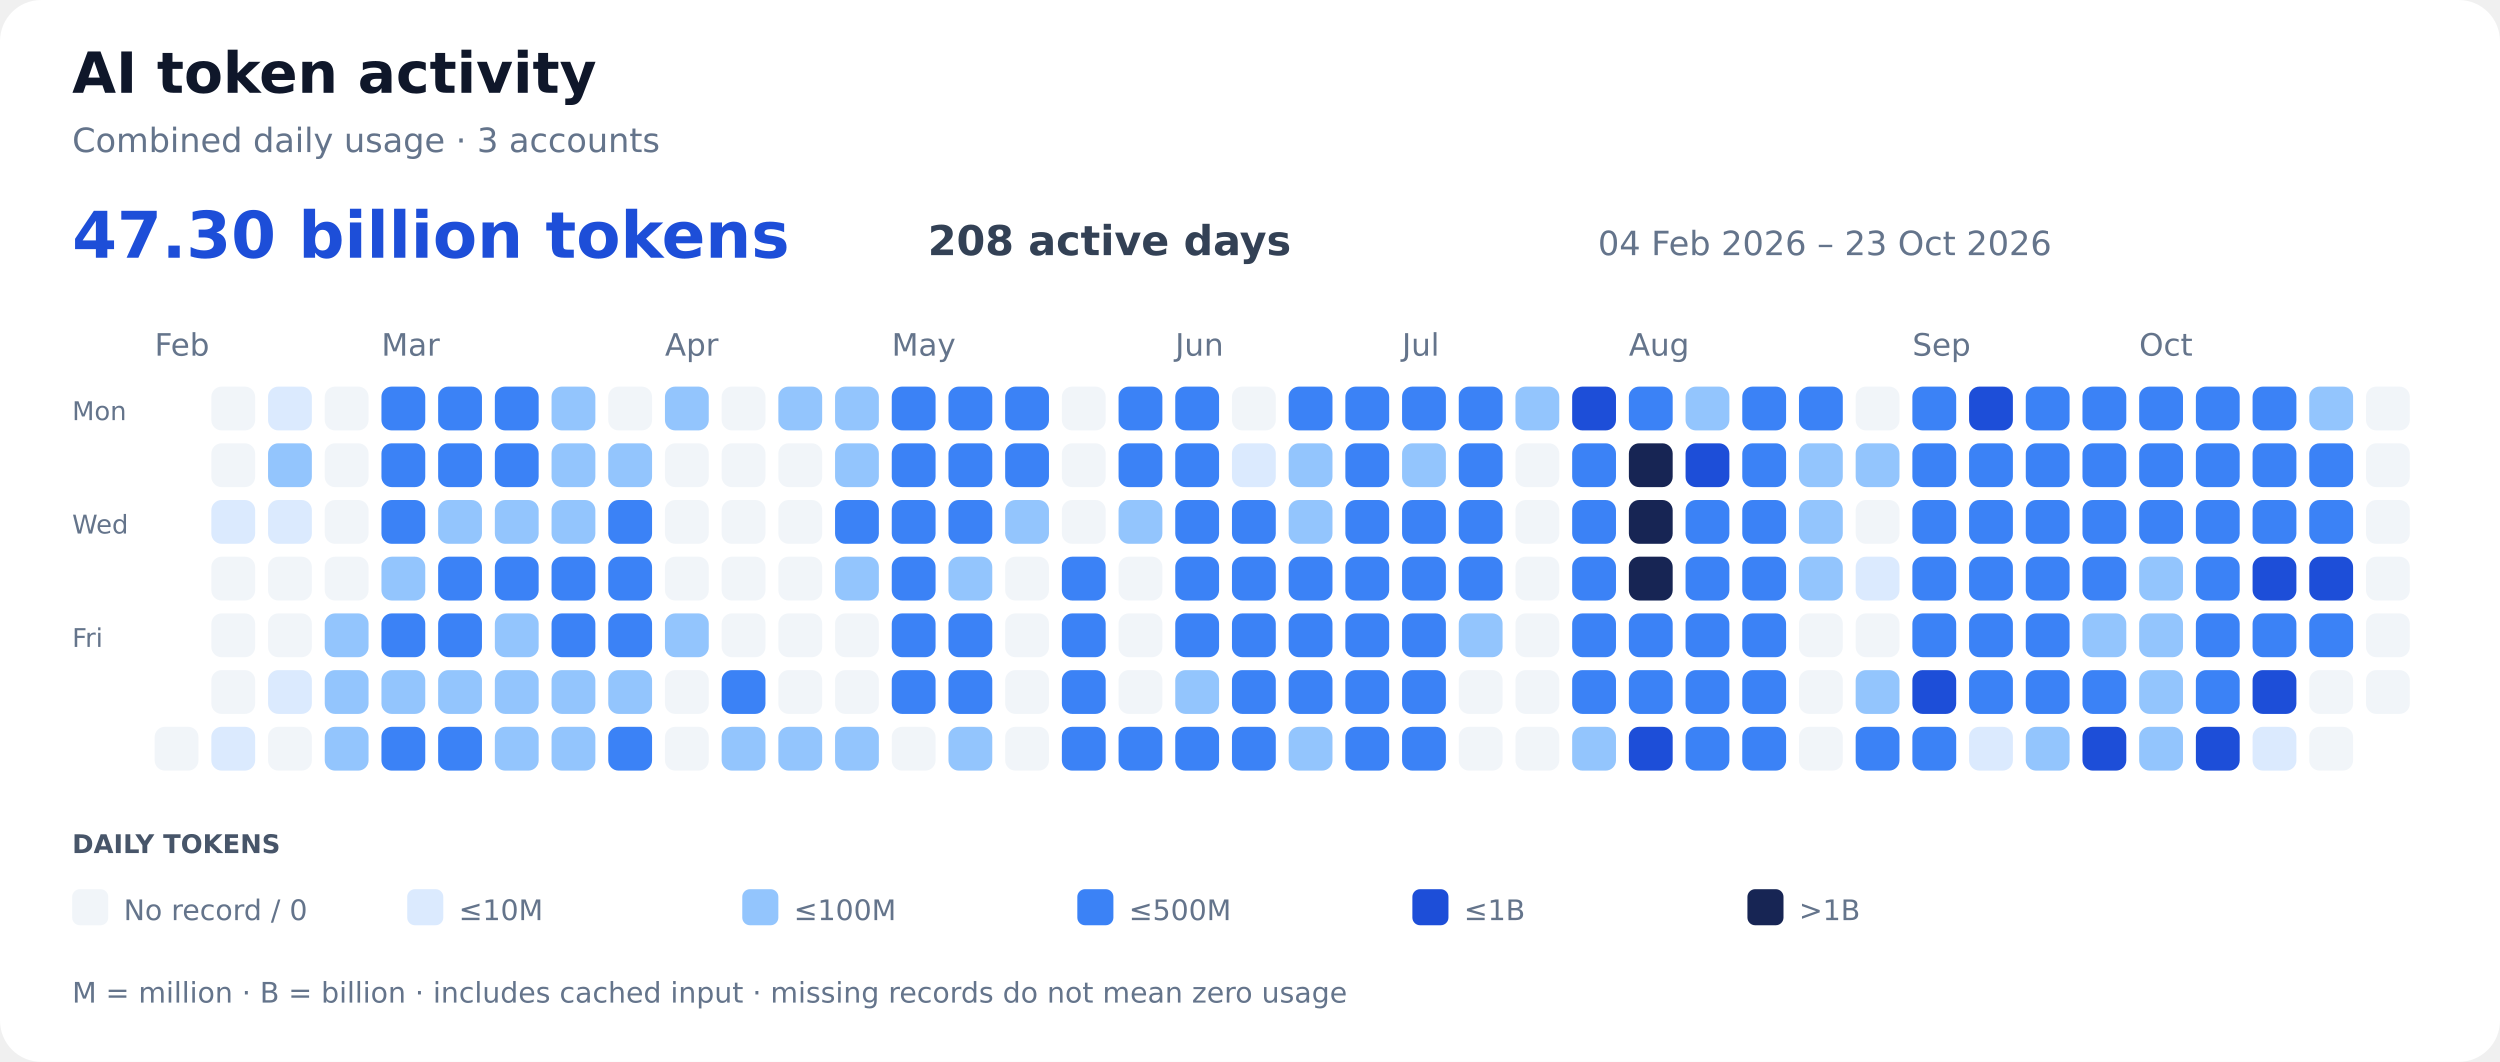
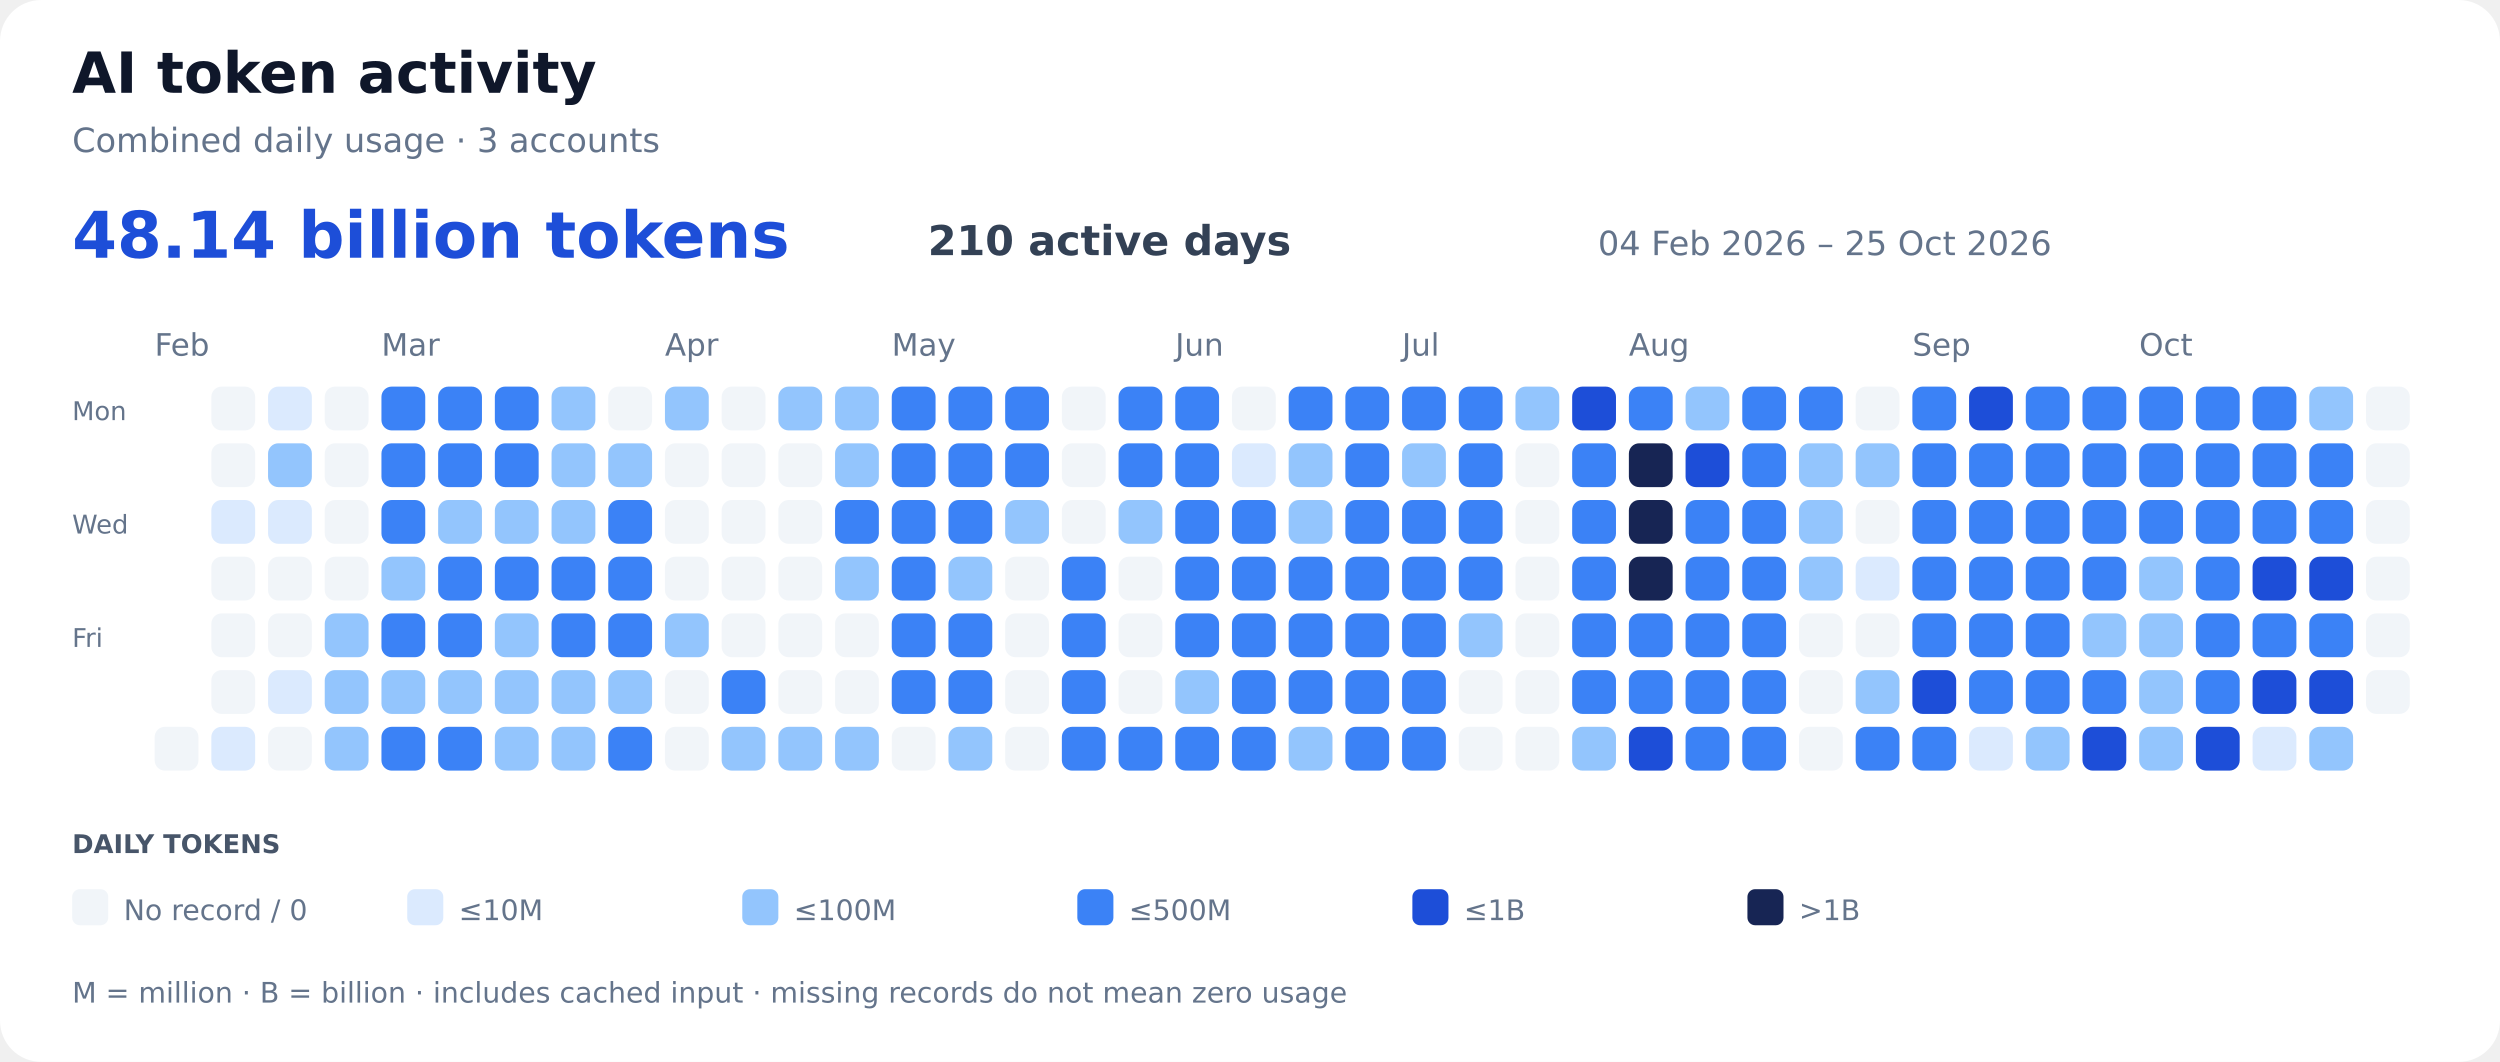
<svg xmlns="http://www.w3.org/2000/svg" width="970" height="412" viewBox="0 0 970 412" role="img" aria-labelledby="title description">
  <rect width="970" height="412" rx="16" fill="#ffffff" />
  <g font-family="DejaVu Sans, sans-serif" fill="#0f172a">
    <text x="28" y="36" font-size="22" font-weight="700" fill="#0f172a">AI token activity</text>
    <text x="28" y="59" font-size="13" font-weight="400" fill="#64748b">Combined daily usage · 3 accounts</text>
-     <text x="28" y="100" font-size="25" font-weight="700" fill="#1d4ed8">47.30 billion tokens</text>
-     <text x="360" y="99" font-size="16" font-weight="600" fill="#334155">208 active days</text>
-     <text x="620" y="99" font-size="13" font-weight="400" fill="#64748b">04 Feb 2026 – 23 Oct 2026</text>
+     <text x="28" y="100" font-size="25" font-weight="700" fill="#1d4ed8">48.14 billion tokens</text>
+     <text x="360" y="99" font-size="16" font-weight="600" fill="#334155">210 active days</text>
+     <text x="620" y="99" font-size="13" font-weight="400" fill="#64748b">04 Feb 2026 – 25 Oct 2026</text>
    <text x="60" y="138" font-size="12" font-weight="400" fill="#64748b">Feb</text>
    <text x="148" y="138" font-size="12" font-weight="400" fill="#64748b">Mar</text>
    <text x="258" y="138" font-size="12" font-weight="400" fill="#64748b">Apr</text>
    <text x="346" y="138" font-size="12" font-weight="400" fill="#64748b">May</text>
    <text x="456" y="138" font-size="12" font-weight="400" fill="#64748b">Jun</text>
    <text x="544" y="138" font-size="12" font-weight="400" fill="#64748b">Jul</text>
    <text x="632" y="138" font-size="12" font-weight="400" fill="#64748b">Aug</text>
    <text x="742" y="138" font-size="12" font-weight="400" fill="#64748b">Sep</text>
    <text x="830" y="138" font-size="12" font-weight="400" fill="#64748b">Oct</text>
    <text x="28" y="163" font-size="10" font-weight="400" fill="#64748b">Mon</text>
    <text x="28" y="207" font-size="10" font-weight="400" fill="#64748b">Wed</text>
    <text x="28" y="251" font-size="10" font-weight="400" fill="#64748b">Fri</text>
    <rect x="60" y="282" width="17" height="17" rx="4" fill="#f1f5f9" data-date="2026-02-01" data-tokens="" />
    <rect x="82" y="150" width="17" height="17" rx="4" fill="#f1f5f9" data-date="2026-02-02" data-tokens="" />
    <rect x="82" y="172" width="17" height="17" rx="4" fill="#f1f5f9" data-date="2026-02-03" data-tokens="" />
    <rect x="82" y="194" width="17" height="17" rx="4" fill="#dbeafe" data-date="2026-02-04" data-tokens="8234972" />
    <rect x="82" y="216" width="17" height="17" rx="4" fill="#f1f5f9" data-date="2026-02-05" data-tokens="" />
    <rect x="82" y="238" width="17" height="17" rx="4" fill="#f1f5f9" data-date="2026-02-06" data-tokens="" />
    <rect x="82" y="260" width="17" height="17" rx="4" fill="#f1f5f9" data-date="2026-02-07" data-tokens="" />
    <rect x="82" y="282" width="17" height="17" rx="4" fill="#dbeafe" data-date="2026-02-08" data-tokens="3535775" />
    <rect x="104" y="150" width="17" height="17" rx="4" fill="#dbeafe" data-date="2026-02-09" data-tokens="8388466" />
    <rect x="104" y="172" width="17" height="17" rx="4" fill="#93c5fd" data-date="2026-02-10" data-tokens="65011440" />
    <rect x="104" y="194" width="17" height="17" rx="4" fill="#dbeafe" data-date="2026-02-11" data-tokens="1012166" />
    <rect x="104" y="216" width="17" height="17" rx="4" fill="#f1f5f9" data-date="2026-02-12" data-tokens="" />
    <rect x="104" y="238" width="17" height="17" rx="4" fill="#f1f5f9" data-date="2026-02-13" data-tokens="" />
    <rect x="104" y="260" width="17" height="17" rx="4" fill="#dbeafe" data-date="2026-02-14" data-tokens="2028352" />
    <rect x="104" y="282" width="17" height="17" rx="4" fill="#f1f5f9" data-date="2026-02-15" data-tokens="" />
    <rect x="126" y="150" width="17" height="17" rx="4" fill="#f1f5f9" data-date="2026-02-16" data-tokens="" />
    <rect x="126" y="172" width="17" height="17" rx="4" fill="#f1f5f9" data-date="2026-02-17" data-tokens="" />
    <rect x="126" y="194" width="17" height="17" rx="4" fill="#f1f5f9" data-date="2026-02-18" data-tokens="" />
    <rect x="126" y="216" width="17" height="17" rx="4" fill="#f1f5f9" data-date="2026-02-19" data-tokens="" />
    <rect x="126" y="238" width="17" height="17" rx="4" fill="#93c5fd" data-date="2026-02-20" data-tokens="41761350" />
    <rect x="126" y="260" width="17" height="17" rx="4" fill="#93c5fd" data-date="2026-02-21" data-tokens="75046649" />
    <rect x="126" y="282" width="17" height="17" rx="4" fill="#93c5fd" data-date="2026-02-22" data-tokens="12661433" />
    <rect x="148" y="150" width="17" height="17" rx="4" fill="#3b82f6" data-date="2026-02-23" data-tokens="117950366" />
    <rect x="148" y="172" width="17" height="17" rx="4" fill="#3b82f6" data-date="2026-02-24" data-tokens="107459131" />
    <rect x="148" y="194" width="17" height="17" rx="4" fill="#3b82f6" data-date="2026-02-25" data-tokens="180598260" />
    <rect x="148" y="216" width="17" height="17" rx="4" fill="#93c5fd" data-date="2026-02-26" data-tokens="76188094" />
    <rect x="148" y="238" width="17" height="17" rx="4" fill="#3b82f6" data-date="2026-02-27" data-tokens="104478195" />
    <rect x="148" y="260" width="17" height="17" rx="4" fill="#93c5fd" data-date="2026-02-28" data-tokens="66567769" />
    <rect x="148" y="282" width="17" height="17" rx="4" fill="#3b82f6" data-date="2026-03-01" data-tokens="131202998" />
    <rect x="170" y="150" width="17" height="17" rx="4" fill="#3b82f6" data-date="2026-03-02" data-tokens="171283796" />
    <rect x="170" y="172" width="17" height="17" rx="4" fill="#3b82f6" data-date="2026-03-03" data-tokens="132122563" />
    <rect x="170" y="194" width="17" height="17" rx="4" fill="#93c5fd" data-date="2026-03-04" data-tokens="40799721" />
    <rect x="170" y="216" width="17" height="17" rx="4" fill="#3b82f6" data-date="2026-03-05" data-tokens="106473926" />
    <rect x="170" y="238" width="17" height="17" rx="4" fill="#3b82f6" data-date="2026-03-06" data-tokens="160439711" />
    <rect x="170" y="260" width="17" height="17" rx="4" fill="#93c5fd" data-date="2026-03-07" data-tokens="40892512" />
    <rect x="170" y="282" width="17" height="17" rx="4" fill="#3b82f6" data-date="2026-03-08" data-tokens="163287679" />
    <rect x="192" y="150" width="17" height="17" rx="4" fill="#3b82f6" data-date="2026-03-09" data-tokens="203065692" />
    <rect x="192" y="172" width="17" height="17" rx="4" fill="#3b82f6" data-date="2026-03-10" data-tokens="149836139" />
    <rect x="192" y="194" width="17" height="17" rx="4" fill="#93c5fd" data-date="2026-03-11" data-tokens="34785045" />
    <rect x="192" y="216" width="17" height="17" rx="4" fill="#3b82f6" data-date="2026-03-12" data-tokens="101164869" />
    <rect x="192" y="238" width="17" height="17" rx="4" fill="#93c5fd" data-date="2026-03-13" data-tokens="24498066" />
    <rect x="192" y="260" width="17" height="17" rx="4" fill="#93c5fd" data-date="2026-03-14" data-tokens="24441166" />
    <rect x="192" y="282" width="17" height="17" rx="4" fill="#93c5fd" data-date="2026-03-15" data-tokens="65750191" />
    <rect x="214" y="150" width="17" height="17" rx="4" fill="#93c5fd" data-date="2026-03-16" data-tokens="69512939" />
    <rect x="214" y="172" width="17" height="17" rx="4" fill="#93c5fd" data-date="2026-03-17" data-tokens="17148436" />
    <rect x="214" y="194" width="17" height="17" rx="4" fill="#93c5fd" data-date="2026-03-18" data-tokens="32064581" />
    <rect x="214" y="216" width="17" height="17" rx="4" fill="#3b82f6" data-date="2026-03-19" data-tokens="154054413" />
    <rect x="214" y="238" width="17" height="17" rx="4" fill="#3b82f6" data-date="2026-03-20" data-tokens="121874676" />
    <rect x="214" y="260" width="17" height="17" rx="4" fill="#93c5fd" data-date="2026-03-21" data-tokens="13389634" />
    <rect x="214" y="282" width="17" height="17" rx="4" fill="#93c5fd" data-date="2026-03-22" data-tokens="52334656" />
    <rect x="236" y="150" width="17" height="17" rx="4" fill="#f1f5f9" data-date="2026-03-23" data-tokens="" />
    <rect x="236" y="172" width="17" height="17" rx="4" fill="#93c5fd" data-date="2026-03-24" data-tokens="54403549" />
    <rect x="236" y="194" width="17" height="17" rx="4" fill="#3b82f6" data-date="2026-03-25" data-tokens="118038891" />
    <rect x="236" y="216" width="17" height="17" rx="4" fill="#3b82f6" data-date="2026-03-26" data-tokens="115165381" />
    <rect x="236" y="238" width="17" height="17" rx="4" fill="#3b82f6" data-date="2026-03-27" data-tokens="160577413" />
    <rect x="236" y="260" width="17" height="17" rx="4" fill="#93c5fd" data-date="2026-03-28" data-tokens="83120819" />
    <rect x="236" y="282" width="17" height="17" rx="4" fill="#3b82f6" data-date="2026-03-29" data-tokens="161561850" />
    <rect x="258" y="150" width="17" height="17" rx="4" fill="#93c5fd" data-date="2026-03-30" data-tokens="66135539" />
    <rect x="258" y="172" width="17" height="17" rx="4" fill="#f1f5f9" data-date="2026-03-31" data-tokens="" />
    <rect x="258" y="194" width="17" height="17" rx="4" fill="#f1f5f9" data-date="2026-04-01" data-tokens="" />
    <rect x="258" y="216" width="17" height="17" rx="4" fill="#f1f5f9" data-date="2026-04-02" data-tokens="" />
    <rect x="258" y="238" width="17" height="17" rx="4" fill="#93c5fd" data-date="2026-04-03" data-tokens="58647593" />
    <rect x="258" y="260" width="17" height="17" rx="4" fill="#f1f5f9" data-date="2026-04-04" data-tokens="" />
    <rect x="258" y="282" width="17" height="17" rx="4" fill="#f1f5f9" data-date="2026-04-05" data-tokens="" />
    <rect x="280" y="150" width="17" height="17" rx="4" fill="#f1f5f9" data-date="2026-04-06" data-tokens="" />
    <rect x="280" y="172" width="17" height="17" rx="4" fill="#f1f5f9" data-date="2026-04-07" data-tokens="" />
    <rect x="280" y="194" width="17" height="17" rx="4" fill="#f1f5f9" data-date="2026-04-08" data-tokens="" />
    <rect x="280" y="216" width="17" height="17" rx="4" fill="#f1f5f9" data-date="2026-04-09" data-tokens="" />
    <rect x="280" y="238" width="17" height="17" rx="4" fill="#f1f5f9" data-date="2026-04-10" data-tokens="" />
    <rect x="280" y="260" width="17" height="17" rx="4" fill="#3b82f6" data-date="2026-04-11" data-tokens="120788370" />
    <rect x="280" y="282" width="17" height="17" rx="4" fill="#93c5fd" data-date="2026-04-12" data-tokens="60436829" />
    <rect x="302" y="150" width="17" height="17" rx="4" fill="#93c5fd" data-date="2026-04-13" data-tokens="10455315" />
    <rect x="302" y="172" width="17" height="17" rx="4" fill="#f1f5f9" data-date="2026-04-14" data-tokens="" />
    <rect x="302" y="194" width="17" height="17" rx="4" fill="#f1f5f9" data-date="2026-04-15" data-tokens="" />
    <rect x="302" y="216" width="17" height="17" rx="4" fill="#f1f5f9" data-date="2026-04-16" data-tokens="" />
    <rect x="302" y="238" width="17" height="17" rx="4" fill="#f1f5f9" data-date="2026-04-17" data-tokens="" />
    <rect x="302" y="260" width="17" height="17" rx="4" fill="#f1f5f9" data-date="2026-04-18" data-tokens="" />
    <rect x="302" y="282" width="17" height="17" rx="4" fill="#93c5fd" data-date="2026-04-19" data-tokens="82852915" />
    <rect x="324" y="150" width="17" height="17" rx="4" fill="#93c5fd" data-date="2026-04-20" data-tokens="58115075" />
    <rect x="324" y="172" width="17" height="17" rx="4" fill="#93c5fd" data-date="2026-04-21" data-tokens="61543824" />
    <rect x="324" y="194" width="17" height="17" rx="4" fill="#3b82f6" data-date="2026-04-22" data-tokens="136079935" />
    <rect x="324" y="216" width="17" height="17" rx="4" fill="#93c5fd" data-date="2026-04-23" data-tokens="41352665" />
    <rect x="324" y="238" width="17" height="17" rx="4" fill="#f1f5f9" data-date="2026-04-24" data-tokens="" />
    <rect x="324" y="260" width="17" height="17" rx="4" fill="#f1f5f9" data-date="2026-04-25" data-tokens="" />
    <rect x="324" y="282" width="17" height="17" rx="4" fill="#93c5fd" data-date="2026-04-26" data-tokens="14957744" />
    <rect x="346" y="150" width="17" height="17" rx="4" fill="#3b82f6" data-date="2026-04-27" data-tokens="255082019" />
    <rect x="346" y="172" width="17" height="17" rx="4" fill="#3b82f6" data-date="2026-04-28" data-tokens="178189295" />
    <rect x="346" y="194" width="17" height="17" rx="4" fill="#3b82f6" data-date="2026-04-29" data-tokens="168117466" />
    <rect x="346" y="216" width="17" height="17" rx="4" fill="#3b82f6" data-date="2026-04-30" data-tokens="242218024" />
    <rect x="346" y="238" width="17" height="17" rx="4" fill="#3b82f6" data-date="2026-05-01" data-tokens="235655788" />
    <rect x="346" y="260" width="17" height="17" rx="4" fill="#3b82f6" data-date="2026-05-02" data-tokens="118749011" />
    <rect x="346" y="282" width="17" height="17" rx="4" fill="#f1f5f9" data-date="2026-05-03" data-tokens="" />
    <rect x="368" y="150" width="17" height="17" rx="4" fill="#3b82f6" data-date="2026-05-04" data-tokens="269702567" />
    <rect x="368" y="172" width="17" height="17" rx="4" fill="#3b82f6" data-date="2026-05-05" data-tokens="245603673" />
    <rect x="368" y="194" width="17" height="17" rx="4" fill="#3b82f6" data-date="2026-05-06" data-tokens="145605854" />
    <rect x="368" y="216" width="17" height="17" rx="4" fill="#93c5fd" data-date="2026-05-07" data-tokens="57780380" />
    <rect x="368" y="238" width="17" height="17" rx="4" fill="#3b82f6" data-date="2026-05-08" data-tokens="218160324" />
    <rect x="368" y="260" width="17" height="17" rx="4" fill="#3b82f6" data-date="2026-05-09" data-tokens="231997135" />
    <rect x="368" y="282" width="17" height="17" rx="4" fill="#93c5fd" data-date="2026-05-10" data-tokens="93855415" />
    <rect x="390" y="150" width="17" height="17" rx="4" fill="#3b82f6" data-date="2026-05-11" data-tokens="152627967" />
    <rect x="390" y="172" width="17" height="17" rx="4" fill="#3b82f6" data-date="2026-05-12" data-tokens="222452031" />
    <rect x="390" y="194" width="17" height="17" rx="4" fill="#93c5fd" data-date="2026-05-13" data-tokens="93068092" />
    <rect x="390" y="216" width="17" height="17" rx="4" fill="#f1f5f9" data-date="2026-05-14" data-tokens="" />
    <rect x="390" y="238" width="17" height="17" rx="4" fill="#f1f5f9" data-date="2026-05-15" data-tokens="" />
    <rect x="390" y="260" width="17" height="17" rx="4" fill="#f1f5f9" data-date="2026-05-16" data-tokens="" />
    <rect x="390" y="282" width="17" height="17" rx="4" fill="#f1f5f9" data-date="2026-05-17" data-tokens="" />
    <rect x="412" y="150" width="17" height="17" rx="4" fill="#f1f5f9" data-date="2026-05-18" data-tokens="" />
    <rect x="412" y="172" width="17" height="17" rx="4" fill="#f1f5f9" data-date="2026-05-19" data-tokens="" />
    <rect x="412" y="194" width="17" height="17" rx="4" fill="#f1f5f9" data-date="2026-05-20" data-tokens="" />
    <rect x="412" y="216" width="17" height="17" rx="4" fill="#3b82f6" data-date="2026-05-21" data-tokens="117632247" />
    <rect x="412" y="238" width="17" height="17" rx="4" fill="#3b82f6" data-date="2026-05-22" data-tokens="441916726" />
    <rect x="412" y="260" width="17" height="17" rx="4" fill="#3b82f6" data-date="2026-05-23" data-tokens="419522360" />
    <rect x="412" y="282" width="17" height="17" rx="4" fill="#3b82f6" data-date="2026-05-24" data-tokens="448870079" />
    <rect x="434" y="150" width="17" height="17" rx="4" fill="#3b82f6" data-date="2026-05-25" data-tokens="280472545" />
    <rect x="434" y="172" width="17" height="17" rx="4" fill="#3b82f6" data-date="2026-05-26" data-tokens="385203649" />
    <rect x="434" y="194" width="17" height="17" rx="4" fill="#93c5fd" data-date="2026-05-27" data-tokens="23824054" />
    <rect x="434" y="216" width="17" height="17" rx="4" fill="#f1f5f9" data-date="2026-05-28" data-tokens="" />
    <rect x="434" y="238" width="17" height="17" rx="4" fill="#f1f5f9" data-date="2026-05-29" data-tokens="" />
    <rect x="434" y="260" width="17" height="17" rx="4" fill="#f1f5f9" data-date="2026-05-30" data-tokens="" />
    <rect x="434" y="282" width="17" height="17" rx="4" fill="#3b82f6" data-date="2026-05-31" data-tokens="382419454" />
    <rect x="456" y="150" width="17" height="17" rx="4" fill="#3b82f6" data-date="2026-06-01" data-tokens="414453856" />
    <rect x="456" y="172" width="17" height="17" rx="4" fill="#3b82f6" data-date="2026-06-02" data-tokens="287486445" />
    <rect x="456" y="194" width="17" height="17" rx="4" fill="#3b82f6" data-date="2026-06-03" data-tokens="117319713" />
    <rect x="456" y="216" width="17" height="17" rx="4" fill="#3b82f6" data-date="2026-06-04" data-tokens="317038255" />
    <rect x="456" y="238" width="17" height="17" rx="4" fill="#3b82f6" data-date="2026-06-05" data-tokens="242043267" />
    <rect x="456" y="260" width="17" height="17" rx="4" fill="#93c5fd" data-date="2026-06-06" data-tokens="11376466" />
    <rect x="456" y="282" width="17" height="17" rx="4" fill="#3b82f6" data-date="2026-06-07" data-tokens="149673019" />
    <rect x="478" y="150" width="17" height="17" rx="4" fill="#f1f5f9" data-date="2026-06-08" data-tokens="" />
    <rect x="478" y="172" width="17" height="17" rx="4" fill="#dbeafe" data-date="2026-06-09" data-tokens="1351822" />
    <rect x="478" y="194" width="17" height="17" rx="4" fill="#3b82f6" data-date="2026-06-10" data-tokens="108145295" />
    <rect x="478" y="216" width="17" height="17" rx="4" fill="#3b82f6" data-date="2026-06-11" data-tokens="237390981" />
    <rect x="478" y="238" width="17" height="17" rx="4" fill="#3b82f6" data-date="2026-06-12" data-tokens="235553864" />
    <rect x="478" y="260" width="17" height="17" rx="4" fill="#3b82f6" data-date="2026-06-13" data-tokens="204160790" />
    <rect x="478" y="282" width="17" height="17" rx="4" fill="#3b82f6" data-date="2026-06-14" data-tokens="373024138" />
    <rect x="500" y="150" width="17" height="17" rx="4" fill="#3b82f6" data-date="2026-06-15" data-tokens="152065319" />
    <rect x="500" y="172" width="17" height="17" rx="4" fill="#93c5fd" data-date="2026-06-16" data-tokens="86852613" />
    <rect x="500" y="194" width="17" height="17" rx="4" fill="#93c5fd" data-date="2026-06-17" data-tokens="42123809" />
    <rect x="500" y="216" width="17" height="17" rx="4" fill="#3b82f6" data-date="2026-06-18" data-tokens="197673072" />
    <rect x="500" y="238" width="17" height="17" rx="4" fill="#3b82f6" data-date="2026-06-19" data-tokens="233951387" />
    <rect x="500" y="260" width="17" height="17" rx="4" fill="#3b82f6" data-date="2026-06-20" data-tokens="128336959" />
    <rect x="500" y="282" width="17" height="17" rx="4" fill="#93c5fd" data-date="2026-06-21" data-tokens="33461093" />
    <rect x="522" y="150" width="17" height="17" rx="4" fill="#3b82f6" data-date="2026-06-22" data-tokens="253037666" />
    <rect x="522" y="172" width="17" height="17" rx="4" fill="#3b82f6" data-date="2026-06-23" data-tokens="237494017" />
    <rect x="522" y="194" width="17" height="17" rx="4" fill="#3b82f6" data-date="2026-06-24" data-tokens="299414401" />
    <rect x="522" y="216" width="17" height="17" rx="4" fill="#3b82f6" data-date="2026-06-25" data-tokens="144395414" />
    <rect x="522" y="238" width="17" height="17" rx="4" fill="#3b82f6" data-date="2026-06-26" data-tokens="201137745" />
    <rect x="522" y="260" width="17" height="17" rx="4" fill="#3b82f6" data-date="2026-06-27" data-tokens="367363359" />
    <rect x="522" y="282" width="17" height="17" rx="4" fill="#3b82f6" data-date="2026-06-28" data-tokens="248321064" />
    <rect x="544" y="150" width="17" height="17" rx="4" fill="#3b82f6" data-date="2026-06-29" data-tokens="191311526" />
    <rect x="544" y="172" width="17" height="17" rx="4" fill="#93c5fd" data-date="2026-06-30" data-tokens="71657291" />
    <rect x="544" y="194" width="17" height="17" rx="4" fill="#3b82f6" data-date="2026-07-01" data-tokens="277777461" />
    <rect x="544" y="216" width="17" height="17" rx="4" fill="#3b82f6" data-date="2026-07-02" data-tokens="294556773" />
    <rect x="544" y="238" width="17" height="17" rx="4" fill="#3b82f6" data-date="2026-07-03" data-tokens="233772960" />
    <rect x="544" y="260" width="17" height="17" rx="4" fill="#3b82f6" data-date="2026-07-04" data-tokens="156658656" />
    <rect x="544" y="282" width="17" height="17" rx="4" fill="#3b82f6" data-date="2026-07-05" data-tokens="444334617" />
    <rect x="566" y="150" width="17" height="17" rx="4" fill="#3b82f6" data-date="2026-07-06" data-tokens="261459427" />
    <rect x="566" y="172" width="17" height="17" rx="4" fill="#3b82f6" data-date="2026-07-07" data-tokens="229209661" />
    <rect x="566" y="194" width="17" height="17" rx="4" fill="#3b82f6" data-date="2026-07-08" data-tokens="151790847" />
    <rect x="566" y="216" width="17" height="17" rx="4" fill="#3b82f6" data-date="2026-07-09" data-tokens="411365361" />
    <rect x="566" y="238" width="17" height="17" rx="4" fill="#93c5fd" data-date="2026-07-10" data-tokens="71911369" />
    <rect x="566" y="260" width="17" height="17" rx="4" fill="#f1f5f9" data-date="2026-07-11" data-tokens="" />
    <rect x="566" y="282" width="17" height="17" rx="4" fill="#f1f5f9" data-date="2026-07-12" data-tokens="" />
    <rect x="588" y="150" width="17" height="17" rx="4" fill="#93c5fd" data-date="2026-07-13" data-tokens="11315833" />
    <rect x="588" y="172" width="17" height="17" rx="4" fill="#f1f5f9" data-date="2026-07-14" data-tokens="" />
    <rect x="588" y="194" width="17" height="17" rx="4" fill="#f1f5f9" data-date="2026-07-15" data-tokens="" />
    <rect x="588" y="216" width="17" height="17" rx="4" fill="#f1f5f9" data-date="2026-07-16" data-tokens="" />
    <rect x="588" y="238" width="17" height="17" rx="4" fill="#f1f5f9" data-date="2026-07-17" data-tokens="" />
    <rect x="588" y="260" width="17" height="17" rx="4" fill="#f1f5f9" data-date="2026-07-18" data-tokens="" />
    <rect x="588" y="282" width="17" height="17" rx="4" fill="#f1f5f9" data-date="2026-07-19" data-tokens="" />
    <rect x="610" y="150" width="17" height="17" rx="4" fill="#1d4ed8" data-date="2026-07-20" data-tokens="515865464" />
    <rect x="610" y="172" width="17" height="17" rx="4" fill="#3b82f6" data-date="2026-07-21" data-tokens="331645631" />
    <rect x="610" y="194" width="17" height="17" rx="4" fill="#3b82f6" data-date="2026-07-22" data-tokens="401125850" />
    <rect x="610" y="216" width="17" height="17" rx="4" fill="#3b82f6" data-date="2026-07-23" data-tokens="365787555" />
    <rect x="610" y="238" width="17" height="17" rx="4" fill="#3b82f6" data-date="2026-07-24" data-tokens="458889765" />
    <rect x="610" y="260" width="17" height="17" rx="4" fill="#3b82f6" data-date="2026-07-25" data-tokens="222352231" />
    <rect x="610" y="282" width="17" height="17" rx="4" fill="#93c5fd" data-date="2026-07-26" data-tokens="33796289" />
    <rect x="632" y="150" width="17" height="17" rx="4" fill="#3b82f6" data-date="2026-07-27" data-tokens="270913090" />
    <rect x="632" y="172" width="17" height="17" rx="4" fill="#172554" data-date="2026-07-28" data-tokens="1279407407" />
    <rect x="632" y="194" width="17" height="17" rx="4" fill="#172554" data-date="2026-07-29" data-tokens="2421372721" />
    <rect x="632" y="216" width="17" height="17" rx="4" fill="#172554" data-date="2026-07-30" data-tokens="1053870398" />
    <rect x="632" y="238" width="17" height="17" rx="4" fill="#3b82f6" data-date="2026-07-31" data-tokens="344465145" />
    <rect x="632" y="260" width="17" height="17" rx="4" fill="#3b82f6" data-date="2026-08-01" data-tokens="353928099" />
    <rect x="632" y="282" width="17" height="17" rx="4" fill="#1d4ed8" data-date="2026-08-02" data-tokens="566107212" />
    <rect x="654" y="150" width="17" height="17" rx="4" fill="#93c5fd" data-date="2026-08-03" data-tokens="47165279" />
    <rect x="654" y="172" width="17" height="17" rx="4" fill="#1d4ed8" data-date="2026-08-04" data-tokens="619112709" />
    <rect x="654" y="194" width="17" height="17" rx="4" fill="#3b82f6" data-date="2026-08-05" data-tokens="395819671" />
    <rect x="654" y="216" width="17" height="17" rx="4" fill="#3b82f6" data-date="2026-08-06" data-tokens="453523446" />
    <rect x="654" y="238" width="17" height="17" rx="4" fill="#3b82f6" data-date="2026-08-07" data-tokens="377046878" />
    <rect x="654" y="260" width="17" height="17" rx="4" fill="#3b82f6" data-date="2026-08-08" data-tokens="351468858" />
    <rect x="654" y="282" width="17" height="17" rx="4" fill="#3b82f6" data-date="2026-08-09" data-tokens="468735351" />
    <rect x="676" y="150" width="17" height="17" rx="4" fill="#3b82f6" data-date="2026-08-10" data-tokens="265916317" />
    <rect x="676" y="172" width="17" height="17" rx="4" fill="#3b82f6" data-date="2026-08-11" data-tokens="134528315" />
    <rect x="676" y="194" width="17" height="17" rx="4" fill="#3b82f6" data-date="2026-08-12" data-tokens="459020776" />
    <rect x="676" y="216" width="17" height="17" rx="4" fill="#3b82f6" data-date="2026-08-13" data-tokens="375260206" />
    <rect x="676" y="238" width="17" height="17" rx="4" fill="#3b82f6" data-date="2026-08-14" data-tokens="425631558" />
    <rect x="676" y="260" width="17" height="17" rx="4" fill="#3b82f6" data-date="2026-08-15" data-tokens="394676348" />
    <rect x="676" y="282" width="17" height="17" rx="4" fill="#3b82f6" data-date="2026-08-16" data-tokens="211866537" />
    <rect x="698" y="150" width="17" height="17" rx="4" fill="#3b82f6" data-date="2026-08-17" data-tokens="132686691" />
    <rect x="698" y="172" width="17" height="17" rx="4" fill="#93c5fd" data-date="2026-08-18" data-tokens="11557518" />
    <rect x="698" y="194" width="17" height="17" rx="4" fill="#93c5fd" data-date="2026-08-19" data-tokens="31778922" />
    <rect x="698" y="216" width="17" height="17" rx="4" fill="#93c5fd" data-date="2026-08-20" data-tokens="51375355" />
    <rect x="698" y="238" width="17" height="17" rx="4" fill="#f1f5f9" data-date="2026-08-21" data-tokens="" />
    <rect x="698" y="260" width="17" height="17" rx="4" fill="#f1f5f9" data-date="2026-08-22" data-tokens="" />
    <rect x="698" y="282" width="17" height="17" rx="4" fill="#f1f5f9" data-date="2026-08-23" data-tokens="" />
    <rect x="720" y="150" width="17" height="17" rx="4" fill="#f1f5f9" data-date="2026-08-24" data-tokens="" />
    <rect x="720" y="172" width="17" height="17" rx="4" fill="#93c5fd" data-date="2026-08-25" data-tokens="83069782" />
    <rect x="720" y="194" width="17" height="17" rx="4" fill="#f1f5f9" data-date="2026-08-26" data-tokens="" />
    <rect x="720" y="216" width="17" height="17" rx="4" fill="#dbeafe" data-date="2026-08-27" data-tokens="2700589" />
    <rect x="720" y="238" width="17" height="17" rx="4" fill="#f1f5f9" data-date="2026-08-28" data-tokens="" />
    <rect x="720" y="260" width="17" height="17" rx="4" fill="#93c5fd" data-date="2026-08-29" data-tokens="19890204" />
    <rect x="720" y="282" width="17" height="17" rx="4" fill="#3b82f6" data-date="2026-08-30" data-tokens="335423902" />
    <rect x="742" y="150" width="17" height="17" rx="4" fill="#3b82f6" data-date="2026-08-31" data-tokens="300731661" />
    <rect x="742" y="172" width="17" height="17" rx="4" fill="#3b82f6" data-date="2026-09-01" data-tokens="196911004" />
    <rect x="742" y="194" width="17" height="17" rx="4" fill="#3b82f6" data-date="2026-09-02" data-tokens="264004475" />
    <rect x="742" y="216" width="17" height="17" rx="4" fill="#3b82f6" data-date="2026-09-03" data-tokens="408290439" />
    <rect x="742" y="238" width="17" height="17" rx="4" fill="#3b82f6" data-date="2026-09-04" data-tokens="293036862" />
    <rect x="742" y="260" width="17" height="17" rx="4" fill="#1d4ed8" data-date="2026-09-05" data-tokens="507611968" />
    <rect x="742" y="282" width="17" height="17" rx="4" fill="#3b82f6" data-date="2026-09-06" data-tokens="401758660" />
    <rect x="764" y="150" width="17" height="17" rx="4" fill="#1d4ed8" data-date="2026-09-07" data-tokens="507404936" />
    <rect x="764" y="172" width="17" height="17" rx="4" fill="#3b82f6" data-date="2026-09-08" data-tokens="303387808" />
    <rect x="764" y="194" width="17" height="17" rx="4" fill="#3b82f6" data-date="2026-09-09" data-tokens="104585400" />
    <rect x="764" y="216" width="17" height="17" rx="4" fill="#3b82f6" data-date="2026-09-10" data-tokens="152703443" />
    <rect x="764" y="238" width="17" height="17" rx="4" fill="#3b82f6" data-date="2026-09-11" data-tokens="184188798" />
    <rect x="764" y="260" width="17" height="17" rx="4" fill="#3b82f6" data-date="2026-09-12" data-tokens="146847214" />
    <rect x="764" y="282" width="17" height="17" rx="4" fill="#dbeafe" data-date="2026-09-13" data-tokens="3450313" />
    <rect x="786" y="150" width="17" height="17" rx="4" fill="#3b82f6" data-date="2026-09-14" data-tokens="420307277" />
    <rect x="786" y="172" width="17" height="17" rx="4" fill="#3b82f6" data-date="2026-09-15" data-tokens="188544723" />
    <rect x="786" y="194" width="17" height="17" rx="4" fill="#3b82f6" data-date="2026-09-16" data-tokens="465522054" />
    <rect x="786" y="216" width="17" height="17" rx="4" fill="#3b82f6" data-date="2026-09-17" data-tokens="175752829" />
    <rect x="786" y="238" width="17" height="17" rx="4" fill="#3b82f6" data-date="2026-09-18" data-tokens="118048756" />
    <rect x="786" y="260" width="17" height="17" rx="4" fill="#3b82f6" data-date="2026-09-19" data-tokens="356990735" />
    <rect x="786" y="282" width="17" height="17" rx="4" fill="#93c5fd" data-date="2026-09-20" data-tokens="38734633" />
    <rect x="808" y="150" width="17" height="17" rx="4" fill="#3b82f6" data-date="2026-09-21" data-tokens="419526268" />
    <rect x="808" y="172" width="17" height="17" rx="4" fill="#3b82f6" data-date="2026-09-22" data-tokens="199657385" />
    <rect x="808" y="194" width="17" height="17" rx="4" fill="#3b82f6" data-date="2026-09-23" data-tokens="353685184" />
    <rect x="808" y="216" width="17" height="17" rx="4" fill="#3b82f6" data-date="2026-09-24" data-tokens="409291491" />
    <rect x="808" y="238" width="17" height="17" rx="4" fill="#93c5fd" data-date="2026-09-25" data-tokens="46378314" />
    <rect x="808" y="260" width="17" height="17" rx="4" fill="#3b82f6" data-date="2026-09-26" data-tokens="391023558" />
    <rect x="808" y="282" width="17" height="17" rx="4" fill="#1d4ed8" data-date="2026-09-27" data-tokens="502968509" />
    <rect x="830" y="150" width="17" height="17" rx="4" fill="#3b82f6" data-date="2026-09-28" data-tokens="346049342" />
    <rect x="830" y="172" width="17" height="17" rx="4" fill="#3b82f6" data-date="2026-09-29" data-tokens="234652511" />
    <rect x="830" y="194" width="17" height="17" rx="4" fill="#3b82f6" data-date="2026-09-30" data-tokens="225338462" />
    <rect x="830" y="216" width="17" height="17" rx="4" fill="#93c5fd" data-date="2026-10-01" data-tokens="97701511" />
    <rect x="830" y="238" width="17" height="17" rx="4" fill="#93c5fd" data-date="2026-10-02" data-tokens="26402355" />
    <rect x="830" y="260" width="17" height="17" rx="4" fill="#93c5fd" data-date="2026-10-03" data-tokens="12447838" />
    <rect x="830" y="282" width="17" height="17" rx="4" fill="#93c5fd" data-date="2026-10-04" data-tokens="31810242" />
    <rect x="852" y="150" width="17" height="17" rx="4" fill="#3b82f6" data-date="2026-10-05" data-tokens="222070922" />
    <rect x="852" y="172" width="17" height="17" rx="4" fill="#3b82f6" data-date="2026-10-06" data-tokens="314506612" />
    <rect x="852" y="194" width="17" height="17" rx="4" fill="#3b82f6" data-date="2026-10-07" data-tokens="314799259" />
    <rect x="852" y="216" width="17" height="17" rx="4" fill="#3b82f6" data-date="2026-10-08" data-tokens="416565655" />
    <rect x="852" y="238" width="17" height="17" rx="4" fill="#3b82f6" data-date="2026-10-09" data-tokens="224462554" />
    <rect x="852" y="260" width="17" height="17" rx="4" fill="#3b82f6" data-date="2026-10-10" data-tokens="215763327" />
    <rect x="852" y="282" width="17" height="17" rx="4" fill="#1d4ed8" data-date="2026-10-11" data-tokens="511484702" />
    <rect x="874" y="150" width="17" height="17" rx="4" fill="#3b82f6" data-date="2026-10-12" data-tokens="466056931" />
    <rect x="874" y="172" width="17" height="17" rx="4" fill="#3b82f6" data-date="2026-10-13" data-tokens="271977402" />
    <rect x="874" y="194" width="17" height="17" rx="4" fill="#3b82f6" data-date="2026-10-14" data-tokens="454410957" />
    <rect x="874" y="216" width="17" height="17" rx="4" fill="#1d4ed8" data-date="2026-10-15" data-tokens="506562912" />
    <rect x="874" y="238" width="17" height="17" rx="4" fill="#3b82f6" data-date="2026-10-16" data-tokens="220605397" />
    <rect x="874" y="260" width="17" height="17" rx="4" fill="#1d4ed8" data-date="2026-10-17" data-tokens="572084069" />
    <rect x="874" y="282" width="17" height="17" rx="4" fill="#dbeafe" data-date="2026-10-18" data-tokens="6441632" />
    <rect x="896" y="150" width="17" height="17" rx="4" fill="#93c5fd" data-date="2026-10-19" data-tokens="70679843" />
    <rect x="896" y="172" width="17" height="17" rx="4" fill="#3b82f6" data-date="2026-10-20" data-tokens="339247946" />
    <rect x="896" y="194" width="17" height="17" rx="4" fill="#3b82f6" data-date="2026-10-21" data-tokens="338571186" />
    <rect x="896" y="216" width="17" height="17" rx="4" fill="#1d4ed8" data-date="2026-10-22" data-tokens="600125064" />
-     <rect x="896" y="238" width="17" height="17" rx="4" fill="#3b82f6" data-date="2026-10-23" data-tokens="286960981" />
-     <rect x="896" y="260" width="17" height="17" rx="4" fill="#f1f5f9" data-date="2026-10-24" data-tokens="" />
-     <rect x="896" y="282" width="17" height="17" rx="4" fill="#f1f5f9" data-date="2026-10-25" data-tokens="" />
+     <rect x="896" y="238" width="17" height="17" rx="4" fill="#3b82f6" data-date="2026-10-23" data-tokens="334153630" />
+     <rect x="896" y="260" width="17" height="17" rx="4" fill="#1d4ed8" data-date="2026-10-24" data-tokens="697033147" />
+     <rect x="896" y="282" width="17" height="17" rx="4" fill="#93c5fd" data-date="2026-10-25" data-tokens="89284426" />
    <rect x="918" y="150" width="17" height="17" rx="4" fill="#f1f5f9" data-date="2026-10-26" data-tokens="" />
    <rect x="918" y="172" width="17" height="17" rx="4" fill="#f1f5f9" data-date="2026-10-27" data-tokens="" />
    <rect x="918" y="194" width="17" height="17" rx="4" fill="#f1f5f9" data-date="2026-10-28" data-tokens="" />
    <rect x="918" y="216" width="17" height="17" rx="4" fill="#f1f5f9" data-date="2026-10-29" data-tokens="" />
    <rect x="918" y="238" width="17" height="17" rx="4" fill="#f1f5f9" data-date="2026-10-30" data-tokens="" />
    <rect x="918" y="260" width="17" height="17" rx="4" fill="#f1f5f9" data-date="2026-10-31" data-tokens="" />
    <text x="28" y="331" font-size="10" font-weight="700" fill="#475569">DAILY TOKENS</text>
    <rect x="28" y="345" width="14" height="14" rx="3" fill="#f1f5f9" />
    <text x="48" y="357" font-size="11" font-weight="400" fill="#64748b">No record / 0</text>
    <rect x="158" y="345" width="14" height="14" rx="3" fill="#dbeafe" />
    <text x="178" y="357" font-size="11" font-weight="400" fill="#64748b">≤10M</text>
    <rect x="288" y="345" width="14" height="14" rx="3" fill="#93c5fd" />
    <text x="308" y="357" font-size="11" font-weight="400" fill="#64748b">≤100M</text>
    <rect x="418" y="345" width="14" height="14" rx="3" fill="#3b82f6" />
    <text x="438" y="357" font-size="11" font-weight="400" fill="#64748b">≤500M</text>
    <rect x="548" y="345" width="14" height="14" rx="3" fill="#1d4ed8" />
    <text x="568" y="357" font-size="11" font-weight="400" fill="#64748b">≤1B</text>
    <rect x="678" y="345" width="14" height="14" rx="3" fill="#172554" />
    <text x="698" y="357" font-size="11" font-weight="400" fill="#64748b">&gt;1B</text>
    <text x="28" y="389" font-size="11" font-weight="400" fill="#64748b">M = million · B = billion · includes cached input · missing records do not mean zero usage</text>
  </g>
</svg>
